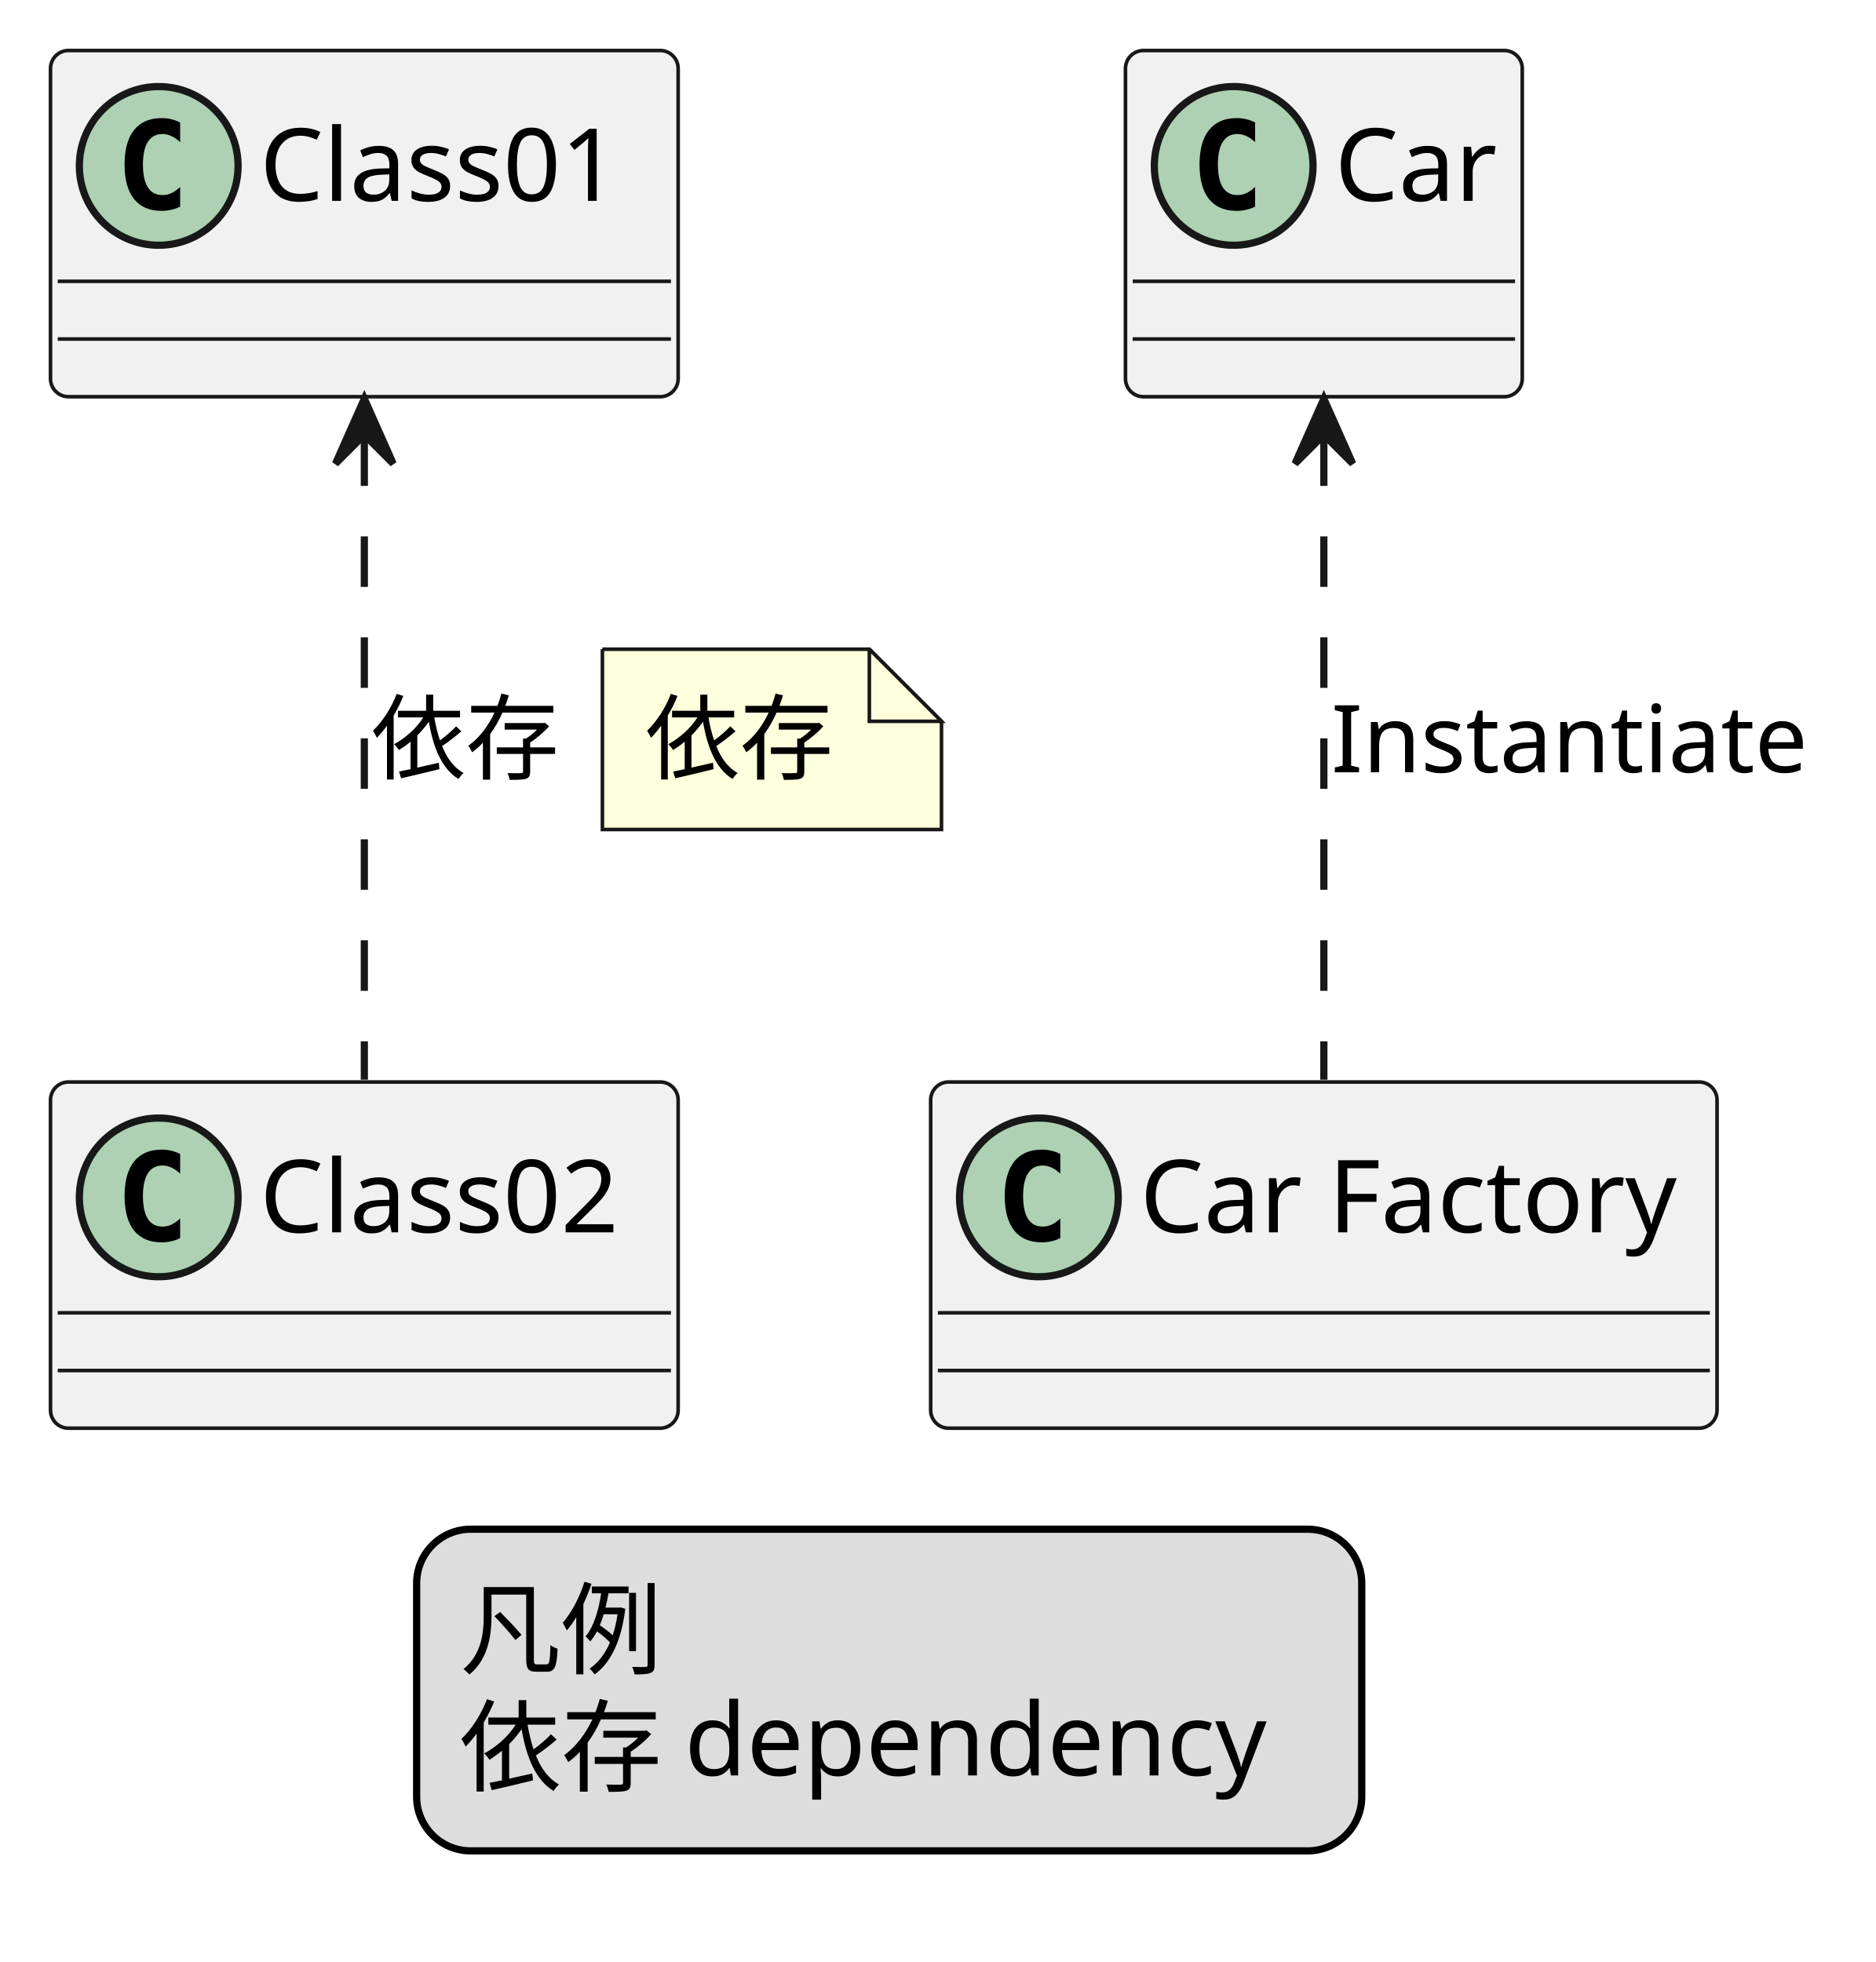
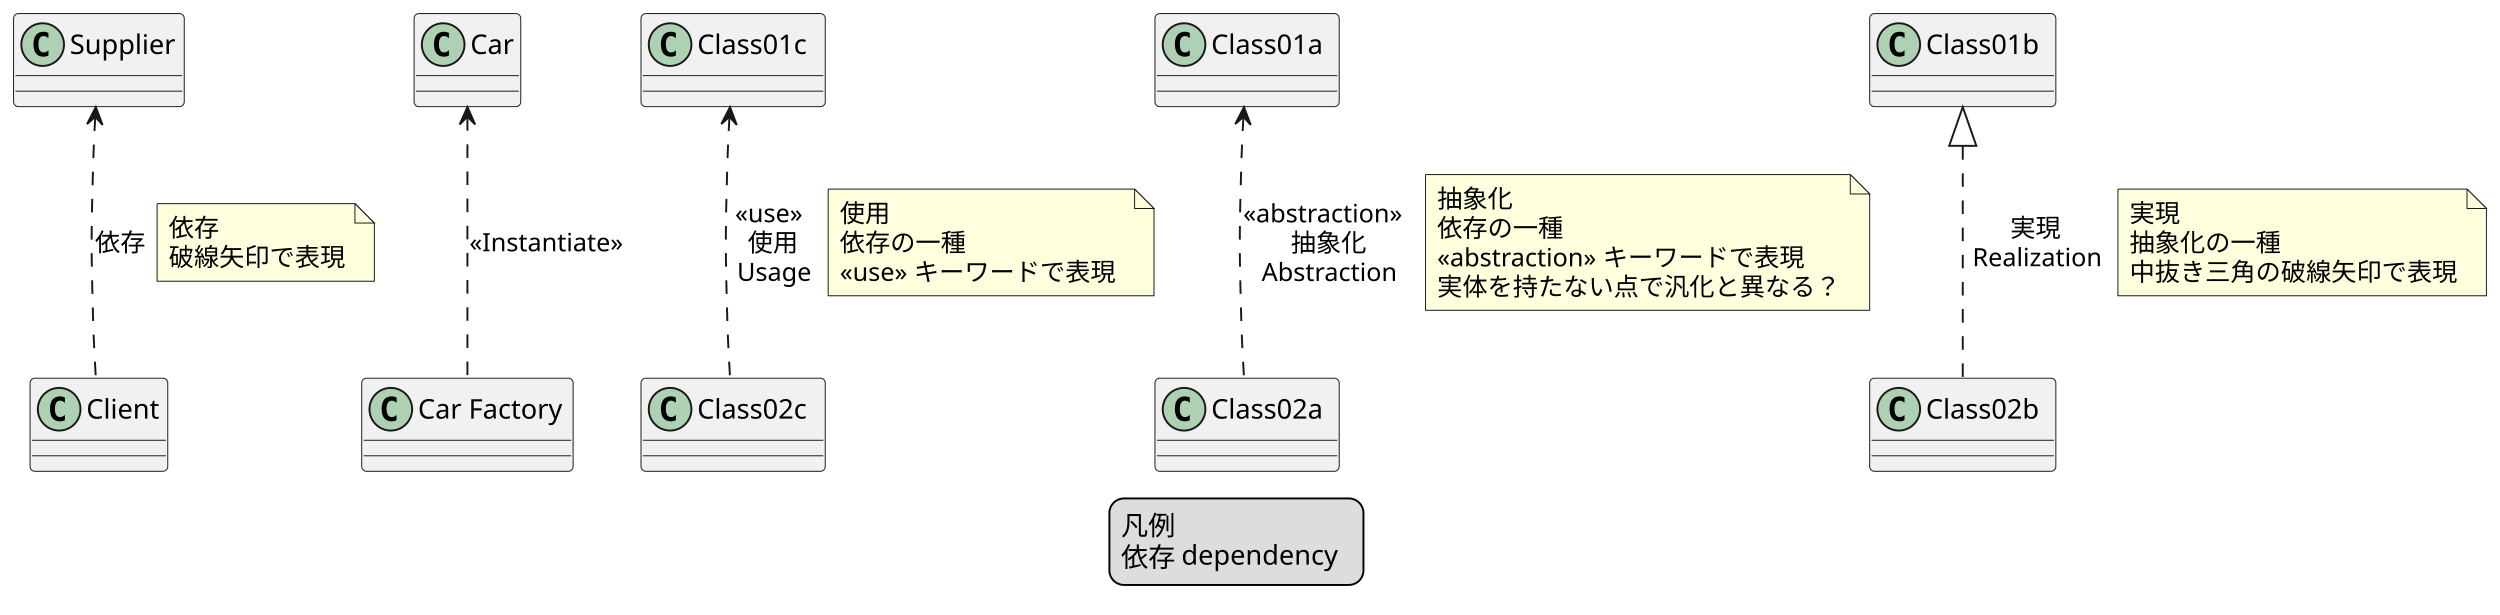
- <svg xmlns="http://www.w3.org/2000/svg" contentStyleType="text/css" height="272px" preserveAspectRatio="none" style="width:260px;height:272px;background:#FFFFFF;" version="1.1" viewBox="0 0 260 272" width="260px" zoomAndPan="magnify">
+ <svg xmlns="http://www.w3.org/2000/svg" contentStyleType="text/css" height="317px" preserveAspectRatio="none" style="width:1289px;height:317px;background:#FFFFFF;" version="1.1" viewBox="0 0 1289 317" width="1289px" zoomAndPan="magnify">
  <defs />
  <g>
-     <g id="elem_Class01">
-       <rect fill="#F1F1F1" height="48" id="Class01" rx="2.5" ry="2.5" style="stroke:#181818;stroke-width:0.5;" width="87" x="7" y="7" />
+     <g id="elem_Supplier">
+       <rect fill="#F1F1F1" height="48" id="Supplier" rx="2.5" ry="2.5" style="stroke:#181818;stroke-width:0.5;" width="88" x="7" y="7" />
      <ellipse cx="22" cy="23" fill="#ADD1B2" rx="11" ry="11" style="stroke:#181818;stroke-width:1.0;" />
      <path d="M24.969,28.641 Q24.391,28.938 23.75,29.078 Q23.109,29.234 22.406,29.234 Q19.906,29.234 18.578,27.594 Q17.266,25.938 17.266,22.812 Q17.266,19.688 18.578,18.031 Q19.906,16.375 22.406,16.375 Q23.109,16.375 23.75,16.531 Q24.406,16.688 24.969,16.984 L24.969,19.703 Q24.344,19.125 23.75,18.859 Q23.156,18.578 22.531,18.578 Q21.188,18.578 20.5,19.656 Q19.812,20.719 19.812,22.812 Q19.812,24.906 20.5,25.984 Q21.188,27.047 22.531,27.047 Q23.156,27.047 23.75,26.781 Q24.344,26.5 24.969,25.922 L24.969,28.641 Z " fill="#000000" />
-       <text fill="#000000" font-family="sans-serif" font-size="14" lengthAdjust="spacing" textLength="55" x="36" y="27.847">Class01</text>
-       <line style="stroke:#181818;stroke-width:0.5;" x1="8" x2="93" y1="39" y2="39" />
-       <line style="stroke:#181818;stroke-width:0.5;" x1="8" x2="93" y1="47" y2="47" />
+       <text fill="#000000" font-family="sans-serif" font-size="14" lengthAdjust="spacing" textLength="56" x="36" y="27.847">Supplier</text>
+       <line style="stroke:#181818;stroke-width:0.5;" x1="8" x2="94" y1="39" y2="39" />
+       <line style="stroke:#181818;stroke-width:0.5;" x1="8" x2="94" y1="47" y2="47" />
    </g>
-     <g id="elem_Class02">
-       <rect fill="#F1F1F1" height="48" id="Class02" rx="2.5" ry="2.5" style="stroke:#181818;stroke-width:0.5;" width="87" x="7" y="150" />
-       <ellipse cx="22" cy="166" fill="#ADD1B2" rx="11" ry="11" style="stroke:#181818;stroke-width:1.0;" />
-       <path d="M24.969,171.641 Q24.391,171.938 23.75,172.078 Q23.109,172.234 22.406,172.234 Q19.906,172.234 18.578,170.594 Q17.266,168.938 17.266,165.812 Q17.266,162.688 18.578,161.031 Q19.906,159.375 22.406,159.375 Q23.109,159.375 23.75,159.531 Q24.406,159.688 24.969,159.984 L24.969,162.703 Q24.344,162.125 23.75,161.859 Q23.156,161.578 22.531,161.578 Q21.188,161.578 20.5,162.656 Q19.812,163.719 19.812,165.812 Q19.812,167.906 20.5,168.984 Q21.188,170.047 22.531,170.047 Q23.156,170.047 23.75,169.781 Q24.344,169.5 24.969,168.922 L24.969,171.641 Z " fill="#000000" />
-       <text fill="#000000" font-family="sans-serif" font-size="14" lengthAdjust="spacing" textLength="55" x="36" y="170.847">Class02</text>
-       <line style="stroke:#181818;stroke-width:0.5;" x1="8" x2="93" y1="182" y2="182" />
-       <line style="stroke:#181818;stroke-width:0.5;" x1="8" x2="93" y1="190" y2="190" />
+     <g id="elem_Client">
+       <rect fill="#F1F1F1" height="48" id="Client" rx="2.5" ry="2.5" style="stroke:#181818;stroke-width:0.5;" width="71" x="15.5" y="195" />
+       <ellipse cx="30.5" cy="211" fill="#ADD1B2" rx="11" ry="11" style="stroke:#181818;stroke-width:1.0;" />
+       <path d="M33.469,216.641 Q32.891,216.938 32.25,217.078 Q31.609,217.234 30.906,217.234 Q28.406,217.234 27.078,215.594 Q25.766,213.938 25.766,210.812 Q25.766,207.688 27.078,206.031 Q28.406,204.375 30.906,204.375 Q31.609,204.375 32.25,204.531 Q32.906,204.688 33.469,204.984 L33.469,207.703 Q32.844,207.125 32.25,206.859 Q31.656,206.578 31.031,206.578 Q29.688,206.578 29,207.656 Q28.312,208.719 28.312,210.812 Q28.312,212.906 29,213.984 Q29.688,215.047 31.031,215.047 Q31.656,215.047 32.25,214.781 Q32.844,214.5 33.469,213.922 L33.469,216.641 Z " fill="#000000" />
+       <text fill="#000000" font-family="sans-serif" font-size="14" lengthAdjust="spacing" textLength="39" x="44.5" y="215.847">Client</text>
+       <line style="stroke:#181818;stroke-width:0.5;" x1="16.5" x2="85.5" y1="227" y2="227" />
+       <line style="stroke:#181818;stroke-width:0.5;" x1="16.5" x2="85.5" y1="235" y2="235" />
    </g>
    <g id="elem_Car">
-       <rect fill="#F1F1F1" height="48" id="Car" rx="2.5" ry="2.5" style="stroke:#181818;stroke-width:0.5;" width="55" x="156" y="7" />
-       <ellipse cx="171" cy="23" fill="#ADD1B2" rx="11" ry="11" style="stroke:#181818;stroke-width:1.0;" />
-       <path d="M173.969,28.641 Q173.391,28.938 172.75,29.078 Q172.109,29.234 171.406,29.234 Q168.906,29.234 167.578,27.594 Q166.266,25.938 166.266,22.812 Q166.266,19.688 167.578,18.031 Q168.906,16.375 171.406,16.375 Q172.109,16.375 172.75,16.531 Q173.406,16.688 173.969,16.984 L173.969,19.703 Q173.344,19.125 172.75,18.859 Q172.156,18.578 171.531,18.578 Q170.188,18.578 169.5,19.656 Q168.812,20.719 168.812,22.812 Q168.812,24.906 169.5,25.984 Q170.188,27.047 171.531,27.047 Q172.156,27.047 172.75,26.781 Q173.344,26.5 173.969,25.922 L173.969,28.641 Z " fill="#000000" />
-       <text fill="#000000" font-family="sans-serif" font-size="14" lengthAdjust="spacing" textLength="23" x="185" y="27.847">Car</text>
-       <line style="stroke:#181818;stroke-width:0.5;" x1="157" x2="210" y1="39" y2="39" />
-       <line style="stroke:#181818;stroke-width:0.5;" x1="157" x2="210" y1="47" y2="47" />
+       <rect fill="#F1F1F1" height="48" id="Car" rx="2.5" ry="2.5" style="stroke:#181818;stroke-width:0.5;" width="55" x="213.5" y="7" />
+       <ellipse cx="228.5" cy="23" fill="#ADD1B2" rx="11" ry="11" style="stroke:#181818;stroke-width:1.0;" />
+       <path d="M231.469,28.641 Q230.891,28.938 230.25,29.078 Q229.609,29.234 228.906,29.234 Q226.406,29.234 225.078,27.594 Q223.766,25.938 223.766,22.812 Q223.766,19.688 225.078,18.031 Q226.406,16.375 228.906,16.375 Q229.609,16.375 230.25,16.531 Q230.906,16.688 231.469,16.984 L231.469,19.703 Q230.844,19.125 230.25,18.859 Q229.656,18.578 229.031,18.578 Q227.688,18.578 227,19.656 Q226.312,20.719 226.312,22.812 Q226.312,24.906 227,25.984 Q227.688,27.047 229.031,27.047 Q229.656,27.047 230.25,26.781 Q230.844,26.5 231.469,25.922 L231.469,28.641 Z " fill="#000000" />
+       <text fill="#000000" font-family="sans-serif" font-size="14" lengthAdjust="spacing" textLength="23" x="242.5" y="27.847">Car</text>
+       <line style="stroke:#181818;stroke-width:0.5;" x1="214.5" x2="267.5" y1="39" y2="39" />
+       <line style="stroke:#181818;stroke-width:0.5;" x1="214.5" x2="267.5" y1="47" y2="47" />
    </g>
    <g id="elem_Car Factory">
-       <rect fill="#F1F1F1" height="48" id="Car Factory" rx="2.5" ry="2.5" style="stroke:#181818;stroke-width:0.5;" width="109" x="129" y="150" />
-       <ellipse cx="144" cy="166" fill="#ADD1B2" rx="11" ry="11" style="stroke:#181818;stroke-width:1.0;" />
-       <path d="M146.969,171.641 Q146.391,171.938 145.75,172.078 Q145.109,172.234 144.406,172.234 Q141.906,172.234 140.578,170.594 Q139.266,168.938 139.266,165.812 Q139.266,162.688 140.578,161.031 Q141.906,159.375 144.406,159.375 Q145.109,159.375 145.75,159.531 Q146.406,159.688 146.969,159.984 L146.969,162.703 Q146.344,162.125 145.75,161.859 Q145.156,161.578 144.531,161.578 Q143.188,161.578 142.5,162.656 Q141.812,163.719 141.812,165.812 Q141.812,167.906 142.5,168.984 Q143.188,170.047 144.531,170.047 Q145.156,170.047 145.75,169.781 Q146.344,169.5 146.969,168.922 L146.969,171.641 Z " fill="#000000" />
-       <text fill="#000000" font-family="sans-serif" font-size="14" lengthAdjust="spacing" textLength="77" x="158" y="170.847">Car Factory</text>
-       <line style="stroke:#181818;stroke-width:0.5;" x1="130" x2="237" y1="182" y2="182" />
-       <line style="stroke:#181818;stroke-width:0.5;" x1="130" x2="237" y1="190" y2="190" />
+       <rect fill="#F1F1F1" height="48" id="Car Factory" rx="2.5" ry="2.5" style="stroke:#181818;stroke-width:0.5;" width="109" x="186.5" y="195" />
+       <ellipse cx="201.5" cy="211" fill="#ADD1B2" rx="11" ry="11" style="stroke:#181818;stroke-width:1.0;" />
+       <path d="M204.469,216.641 Q203.891,216.938 203.25,217.078 Q202.609,217.234 201.906,217.234 Q199.406,217.234 198.078,215.594 Q196.766,213.938 196.766,210.812 Q196.766,207.688 198.078,206.031 Q199.406,204.375 201.906,204.375 Q202.609,204.375 203.25,204.531 Q203.906,204.688 204.469,204.984 L204.469,207.703 Q203.844,207.125 203.25,206.859 Q202.656,206.578 202.031,206.578 Q200.688,206.578 200,207.656 Q199.312,208.719 199.312,210.812 Q199.312,212.906 200,213.984 Q200.688,215.047 202.031,215.047 Q202.656,215.047 203.25,214.781 Q203.844,214.5 204.469,213.922 L204.469,216.641 Z " fill="#000000" />
+       <text fill="#000000" font-family="sans-serif" font-size="14" lengthAdjust="spacing" textLength="77" x="215.5" y="215.847">Car Factory</text>
+       <line style="stroke:#181818;stroke-width:0.5;" x1="187.5" x2="294.5" y1="227" y2="227" />
+       <line style="stroke:#181818;stroke-width:0.5;" x1="187.5" x2="294.5" y1="235" y2="235" />
    </g>
-     <g id="link_Class01_Class02">
-       <path codeLine="6" d="M50.5,60.36 C50.5,86.61 50.5,125.18 50.5,149.68 " fill="none" id="Class01-backto-Class02" style="stroke:#181818;stroke-width:1.0;stroke-dasharray:7.0,7.0;" />
-       <polygon fill="#181818" points="50.5,55.28,46.5,64.28,50.5,60.28,54.5,64.28,50.5,55.28" style="stroke:#181818;stroke-width:1.0;" />
-       <text fill="#000000" font-family="sans-serif" font-size="13" lengthAdjust="spacing" textLength="26" x="51.5" y="107.067">依存</text>
-       <path d="M83.5,90 L83.5,115 L130.5,115 L130.5,100 L120.5,90 L83.5,90 " fill="#FEFFDD" style="stroke:#181818;stroke-width:0.5;" />
-       <path d="M120.5,90 L120.5,100 L130.5,100 L120.5,90 " fill="#FEFFDD" style="stroke:#181818;stroke-width:0.5;" />
-       <text fill="#000000" font-family="sans-serif" font-size="13" lengthAdjust="spacing" textLength="26" x="89.5" y="107.067">依存</text>
+     <g id="elem_Class01c">
+       <rect fill="#F1F1F1" height="48" id="Class01c" rx="2.5" ry="2.5" style="stroke:#181818;stroke-width:0.5;" width="95" x="330.5" y="7" />
+       <ellipse cx="345.5" cy="23" fill="#ADD1B2" rx="11" ry="11" style="stroke:#181818;stroke-width:1.0;" />
+       <path d="M348.469,28.641 Q347.891,28.938 347.25,29.078 Q346.609,29.234 345.906,29.234 Q343.406,29.234 342.078,27.594 Q340.766,25.938 340.766,22.812 Q340.766,19.688 342.078,18.031 Q343.406,16.375 345.906,16.375 Q346.609,16.375 347.25,16.531 Q347.906,16.688 348.469,16.984 L348.469,19.703 Q347.844,19.125 347.25,18.859 Q346.656,18.578 346.031,18.578 Q344.688,18.578 344,19.656 Q343.312,20.719 343.312,22.812 Q343.312,24.906 344,25.984 Q344.688,27.047 346.031,27.047 Q346.656,27.047 347.25,26.781 Q347.844,26.5 348.469,25.922 L348.469,28.641 Z " fill="#000000" />
+       <text fill="#000000" font-family="sans-serif" font-size="14" lengthAdjust="spacing" textLength="63" x="359.5" y="27.847">Class01c</text>
+       <line style="stroke:#181818;stroke-width:0.5;" x1="331.5" x2="424.5" y1="39" y2="39" />
+       <line style="stroke:#181818;stroke-width:0.5;" x1="331.5" x2="424.5" y1="47" y2="47" />
+     </g>
+     <g id="elem_Class02c">
+       <rect fill="#F1F1F1" height="48" id="Class02c" rx="2.5" ry="2.5" style="stroke:#181818;stroke-width:0.5;" width="95" x="330.5" y="195" />
+       <ellipse cx="345.5" cy="211" fill="#ADD1B2" rx="11" ry="11" style="stroke:#181818;stroke-width:1.0;" />
+       <path d="M348.469,216.641 Q347.891,216.938 347.25,217.078 Q346.609,217.234 345.906,217.234 Q343.406,217.234 342.078,215.594 Q340.766,213.938 340.766,210.812 Q340.766,207.688 342.078,206.031 Q343.406,204.375 345.906,204.375 Q346.609,204.375 347.25,204.531 Q347.906,204.688 348.469,204.984 L348.469,207.703 Q347.844,207.125 347.25,206.859 Q346.656,206.578 346.031,206.578 Q344.688,206.578 344,207.656 Q343.312,208.719 343.312,210.812 Q343.312,212.906 344,213.984 Q344.688,215.047 346.031,215.047 Q346.656,215.047 347.25,214.781 Q347.844,214.5 348.469,213.922 L348.469,216.641 Z " fill="#000000" />
+       <text fill="#000000" font-family="sans-serif" font-size="14" lengthAdjust="spacing" textLength="63" x="359.5" y="215.847">Class02c</text>
+       <line style="stroke:#181818;stroke-width:0.5;" x1="331.5" x2="424.5" y1="227" y2="227" />
+       <line style="stroke:#181818;stroke-width:0.5;" x1="331.5" x2="424.5" y1="235" y2="235" />
+     </g>
+     <g id="elem_Class01a">
+       <rect fill="#F1F1F1" height="48" id="Class01a" rx="2.5" ry="2.5" style="stroke:#181818;stroke-width:0.5;" width="95" x="595.5" y="7" />
+       <ellipse cx="610.5" cy="23" fill="#ADD1B2" rx="11" ry="11" style="stroke:#181818;stroke-width:1.0;" />
+       <path d="M613.469,28.641 Q612.891,28.938 612.25,29.078 Q611.609,29.234 610.906,29.234 Q608.406,29.234 607.078,27.594 Q605.766,25.938 605.766,22.812 Q605.766,19.688 607.078,18.031 Q608.406,16.375 610.906,16.375 Q611.609,16.375 612.25,16.531 Q612.906,16.688 613.469,16.984 L613.469,19.703 Q612.844,19.125 612.25,18.859 Q611.656,18.578 611.031,18.578 Q609.688,18.578 609,19.656 Q608.312,20.719 608.312,22.812 Q608.312,24.906 609,25.984 Q609.688,27.047 611.031,27.047 Q611.656,27.047 612.25,26.781 Q612.844,26.5 613.469,25.922 L613.469,28.641 Z " fill="#000000" />
+       <text fill="#000000" font-family="sans-serif" font-size="14" lengthAdjust="spacing" textLength="63" x="624.5" y="27.847">Class01a</text>
+       <line style="stroke:#181818;stroke-width:0.5;" x1="596.5" x2="689.5" y1="39" y2="39" />
+       <line style="stroke:#181818;stroke-width:0.5;" x1="596.5" x2="689.5" y1="47" y2="47" />
+     </g>
+     <g id="elem_Class02a">
+       <rect fill="#F1F1F1" height="48" id="Class02a" rx="2.5" ry="2.5" style="stroke:#181818;stroke-width:0.5;" width="95" x="595.5" y="195" />
+       <ellipse cx="610.5" cy="211" fill="#ADD1B2" rx="11" ry="11" style="stroke:#181818;stroke-width:1.0;" />
+       <path d="M613.469,216.641 Q612.891,216.938 612.25,217.078 Q611.609,217.234 610.906,217.234 Q608.406,217.234 607.078,215.594 Q605.766,213.938 605.766,210.812 Q605.766,207.688 607.078,206.031 Q608.406,204.375 610.906,204.375 Q611.609,204.375 612.25,204.531 Q612.906,204.688 613.469,204.984 L613.469,207.703 Q612.844,207.125 612.25,206.859 Q611.656,206.578 611.031,206.578 Q609.688,206.578 609,207.656 Q608.312,208.719 608.312,210.812 Q608.312,212.906 609,213.984 Q609.688,215.047 611.031,215.047 Q611.656,215.047 612.25,214.781 Q612.844,214.5 613.469,213.922 L613.469,216.641 Z " fill="#000000" />
+       <text fill="#000000" font-family="sans-serif" font-size="14" lengthAdjust="spacing" textLength="63" x="624.5" y="215.847">Class02a</text>
+       <line style="stroke:#181818;stroke-width:0.5;" x1="596.5" x2="689.5" y1="227" y2="227" />
+       <line style="stroke:#181818;stroke-width:0.5;" x1="596.5" x2="689.5" y1="235" y2="235" />
+     </g>
+     <g id="elem_Class01b">
+       <rect fill="#F1F1F1" height="48" id="Class01b" rx="2.5" ry="2.5" style="stroke:#181818;stroke-width:0.5;" width="96" x="964" y="7" />
+       <ellipse cx="979" cy="23" fill="#ADD1B2" rx="11" ry="11" style="stroke:#181818;stroke-width:1.0;" />
+       <path d="M981.969,28.641 Q981.391,28.938 980.75,29.078 Q980.109,29.234 979.406,29.234 Q976.906,29.234 975.578,27.594 Q974.266,25.938 974.266,22.812 Q974.266,19.688 975.578,18.031 Q976.906,16.375 979.406,16.375 Q980.109,16.375 980.75,16.531 Q981.406,16.688 981.969,16.984 L981.969,19.703 Q981.344,19.125 980.75,18.859 Q980.156,18.578 979.531,18.578 Q978.188,18.578 977.5,19.656 Q976.812,20.719 976.812,22.812 Q976.812,24.906 977.5,25.984 Q978.188,27.047 979.531,27.047 Q980.156,27.047 980.75,26.781 Q981.344,26.5 981.969,25.922 L981.969,28.641 Z " fill="#000000" />
+       <text fill="#000000" font-family="sans-serif" font-size="14" lengthAdjust="spacing" textLength="64" x="993" y="27.847">Class01b</text>
+       <line style="stroke:#181818;stroke-width:0.5;" x1="965" x2="1059" y1="39" y2="39" />
+       <line style="stroke:#181818;stroke-width:0.5;" x1="965" x2="1059" y1="47" y2="47" />
+     </g>
+     <g id="elem_Class02b">
+       <rect fill="#F1F1F1" height="48" id="Class02b" rx="2.5" ry="2.5" style="stroke:#181818;stroke-width:0.5;" width="96" x="964" y="195" />
+       <ellipse cx="979" cy="211" fill="#ADD1B2" rx="11" ry="11" style="stroke:#181818;stroke-width:1.0;" />
+       <path d="M981.969,216.641 Q981.391,216.938 980.75,217.078 Q980.109,217.234 979.406,217.234 Q976.906,217.234 975.578,215.594 Q974.266,213.938 974.266,210.812 Q974.266,207.688 975.578,206.031 Q976.906,204.375 979.406,204.375 Q980.109,204.375 980.75,204.531 Q981.406,204.688 981.969,204.984 L981.969,207.703 Q981.344,207.125 980.75,206.859 Q980.156,206.578 979.531,206.578 Q978.188,206.578 977.5,207.656 Q976.812,208.719 976.812,210.812 Q976.812,212.906 977.5,213.984 Q978.188,215.047 979.531,215.047 Q980.156,215.047 980.75,214.781 Q981.344,214.5 981.969,213.922 L981.969,216.641 Z " fill="#000000" />
+       <text fill="#000000" font-family="sans-serif" font-size="14" lengthAdjust="spacing" textLength="64" x="993" y="215.847">Class02b</text>
+       <line style="stroke:#181818;stroke-width:0.5;" x1="965" x2="1059" y1="227" y2="227" />
+       <line style="stroke:#181818;stroke-width:0.5;" x1="965" x2="1059" y1="235" y2="235" />
+     </g>
+     <g id="link_Supplier_Client">
+       <path codeLine="7" d="M49.09,60.56 C48.64,68.47 48.22,77.07 48,85 C46.99,120.54 46.99,129.46 48,165 C48.28,174.77 48.84,185.53 49.4,194.79 " fill="none" id="Supplier-backto-Client" style="stroke:#181818;stroke-width:1.0;stroke-dasharray:7.0,7.0;" />
+       <polygon fill="#181818" points="49.4,55.21,44.892,63.966,49.114,60.202,52.879,64.424,49.4,55.21" style="stroke:#181818;stroke-width:1.0;" />
+       <text fill="#000000" font-family="sans-serif" font-size="13" lengthAdjust="spacing" textLength="26" x="49" y="129.633">依存</text>
+       <path d="M81,105 L81,145 L193,145 L193,115 L183,105 L81,105 " fill="#FEFFDD" style="stroke:#181818;stroke-width:0.5;" />
+       <path d="M183,105 L183,115 L193,115 L183,105 " fill="#FEFFDD" style="stroke:#181818;stroke-width:0.5;" />
+       <text fill="#000000" font-family="sans-serif" font-size="13" lengthAdjust="spacing" textLength="26" x="87" y="122.067">依存</text>
+       <text fill="#000000" font-family="sans-serif" font-size="13" lengthAdjust="spacing" textLength="91" x="87" y="137.2">破線矢印で表現</text>
    </g>
    <g id="link_Car_Car Factory">
-       <path codeLine="11" d="M183.5,60.36 C183.5,86.61 183.5,125.18 183.5,149.68 " fill="none" id="Car-backto-Car Factory" style="stroke:#181818;stroke-width:1.0;stroke-dasharray:7.0,7.0;" />
-       <polygon fill="#181818" points="183.5,55.28,179.5,64.28,183.5,60.28,187.5,64.28,183.5,55.28" style="stroke:#181818;stroke-width:1.0;" />
-       <text fill="#000000" font-family="sans-serif" font-size="13" lengthAdjust="spacing" textLength="68" x="184.5" y="107.067">Instantiate</text>
+       <path codeLine="13" d="M241,60.41 C241,97.24 241,160.76 241,194.82 " fill="none" id="Car-backto-Car Factory" style="stroke:#181818;stroke-width:1.0;stroke-dasharray:7.0,7.0;" />
+       <polygon fill="#181818" points="241,55.18,237,64.18,241,60.18,245,64.18,241,55.18" style="stroke:#181818;stroke-width:1.0;" />
+       <text fill="#000000" font-family="sans-serif" font-size="13" lengthAdjust="spacing" textLength="84" x="242" y="129.567">«Instantiate»</text>
    </g>
-     <rect fill="#DDDDDD" height="44.594" rx="7.5" ry="7.5" style="stroke:#000000;stroke-width:1.0;" width="131" x="57.75" y="212" />
-     <text fill="#000000" font-family="sans-serif" font-size="14" lengthAdjust="spacing" textLength="28" x="63.75" y="230.995">凡例</text>
-     <text fill="#000000" font-family="sans-serif" font-size="14" lengthAdjust="spacing" textLength="119" x="63.75" y="247.292">依存 dependency</text>
+     <g id="link_Class01c_Class02c">
+       <path codeLine="16" d="M376.09,60.56 C375.64,68.47 375.22,77.07 375,85 C373.99,120.54 373.99,129.46 375,165 C375.28,174.77 375.84,185.53 376.4,194.79 " fill="none" id="Class01c-backto-Class02c" style="stroke:#181818;stroke-width:1.0;stroke-dasharray:7.0,7.0;" />
+       <polygon fill="#181818" points="376.4,55.21,371.892,63.966,376.114,60.202,379.878,64.424,376.4,55.21" style="stroke:#181818;stroke-width:1.0;" />
+       <text fill="#000000" font-family="sans-serif" font-size="13" lengthAdjust="spacing" textLength="39" x="379" y="114.567">«use»</text>
+       <text fill="#000000" font-family="sans-serif" font-size="13" lengthAdjust="spacing" textLength="26" x="385.5" y="129.7">使用</text>
+       <text fill="#000000" font-family="sans-serif" font-size="13" lengthAdjust="spacing" textLength="41" x="380" y="144.833">Usage</text>
+       <path d="M427,97.5 L427,152.5 L595,152.5 L595,107.5 L585,97.5 L427,97.5 " fill="#FEFFDD" style="stroke:#181818;stroke-width:0.5;" />
+       <path d="M585,97.5 L585,107.5 L595,107.5 L585,97.5 " fill="#FEFFDD" style="stroke:#181818;stroke-width:0.5;" />
+       <text fill="#000000" font-family="sans-serif" font-size="13" lengthAdjust="spacing" textLength="26" x="433" y="114.567">使用</text>
+       <text fill="#000000" font-family="sans-serif" font-size="13" lengthAdjust="spacing" textLength="65" x="433" y="129.7">依存の一種</text>
+       <text fill="#000000" font-family="sans-serif" font-size="13" lengthAdjust="spacing" textLength="147" x="433" y="144.833">«use» キーワードで表現</text>
+     </g>
+     <g id="link_Class01a_Class02a">
+       <path codeLine="23" d="M641.09,60.56 C640.64,68.47 640.22,77.07 640,85 C638.99,120.54 638.99,129.46 640,165 C640.28,174.77 640.84,185.53 641.4,194.79 " fill="none" id="Class01a-backto-Class02a" style="stroke:#181818;stroke-width:1.0;stroke-dasharray:7.0,7.0;" />
+       <polygon fill="#181818" points="641.4,55.21,636.892,63.966,641.114,60.202,644.879,64.424,641.4,55.21" style="stroke:#181818;stroke-width:1.0;" />
+       <text fill="#000000" font-family="sans-serif" font-size="13" lengthAdjust="spacing" textLength="88" x="641" y="114.633">«abstraction»</text>
+       <text fill="#000000" font-family="sans-serif" font-size="13" lengthAdjust="spacing" textLength="39" x="665.5" y="129.766">抽象化</text>
+       <text fill="#000000" font-family="sans-serif" font-size="13" lengthAdjust="spacing" textLength="73" x="650.5" y="144.899">Abstraction</text>
+       <path d="M735,90 L735,160 L964,160 L964,100 L954,90 L735,90 " fill="#FEFFDD" style="stroke:#181818;stroke-width:0.5;" />
+       <path d="M954,90 L954,100 L964,100 L954,90 " fill="#FEFFDD" style="stroke:#181818;stroke-width:0.5;" />
+       <text fill="#000000" font-family="sans-serif" font-size="13" lengthAdjust="spacing" textLength="39" x="741" y="107.067">抽象化</text>
+       <text fill="#000000" font-family="sans-serif" font-size="13" lengthAdjust="spacing" textLength="65" x="741" y="122.2">依存の一種</text>
+       <text fill="#000000" font-family="sans-serif" font-size="13" lengthAdjust="spacing" textLength="196" x="741" y="137.333">«abstraction» キーワードで表現</text>
+       <text fill="#000000" font-family="sans-serif" font-size="13" lengthAdjust="spacing" textLength="208" x="741" y="152.465">実体を持たない点で汎化と異なる？</text>
+     </g>
+     <g id="link_Class01b_Class02b">
+       <path codeLine="32" d="M1012,75.36 C1012,112.66 1012,165.01 1012,194.82 " fill="none" id="Class01b-backto-Class02b" style="stroke:#181818;stroke-width:1.0;stroke-dasharray:7.0,7.0;" />
+       <polygon fill="none" points="1005,75.18,1012,55.18,1019,75.18,1005,75.18" style="stroke:#181818;stroke-width:1.0;" />
+       <text fill="#000000" font-family="sans-serif" font-size="13" lengthAdjust="spacing" textLength="26" x="1036.5" y="122.133">実現</text>
+       <text fill="#000000" font-family="sans-serif" font-size="13" lengthAdjust="spacing" textLength="69" x="1017" y="137.266">Realization</text>
+       <path d="M1092,97.5 L1092,152.5 L1282,152.5 L1282,107.5 L1272,97.5 L1092,97.5 " fill="#FEFFDD" style="stroke:#181818;stroke-width:0.5;" />
+       <path d="M1272,97.5 L1272,107.5 L1282,107.5 L1272,97.5 " fill="#FEFFDD" style="stroke:#181818;stroke-width:0.5;" />
+       <text fill="#000000" font-family="sans-serif" font-size="13" lengthAdjust="spacing" textLength="26" x="1098" y="114.567">実現</text>
+       <text fill="#000000" font-family="sans-serif" font-size="13" lengthAdjust="spacing" textLength="78" x="1098" y="129.7">抽象化の一種</text>
+       <text fill="#000000" font-family="sans-serif" font-size="13" lengthAdjust="spacing" textLength="169" x="1098" y="144.833">中抜き三角の破線矢印で表現</text>
+     </g>
+     <rect fill="#DDDDDD" height="44.594" rx="7.5" ry="7.5" style="stroke:#000000;stroke-width:1.0;" width="131" x="572" y="257" />
+     <text fill="#000000" font-family="sans-serif" font-size="14" lengthAdjust="spacing" textLength="28" x="578" y="275.995">凡例</text>
+     <text fill="#000000" font-family="sans-serif" font-size="14" lengthAdjust="spacing" textLength="119" x="578" y="292.292">依存 dependency</text>
  </g>
</svg>
